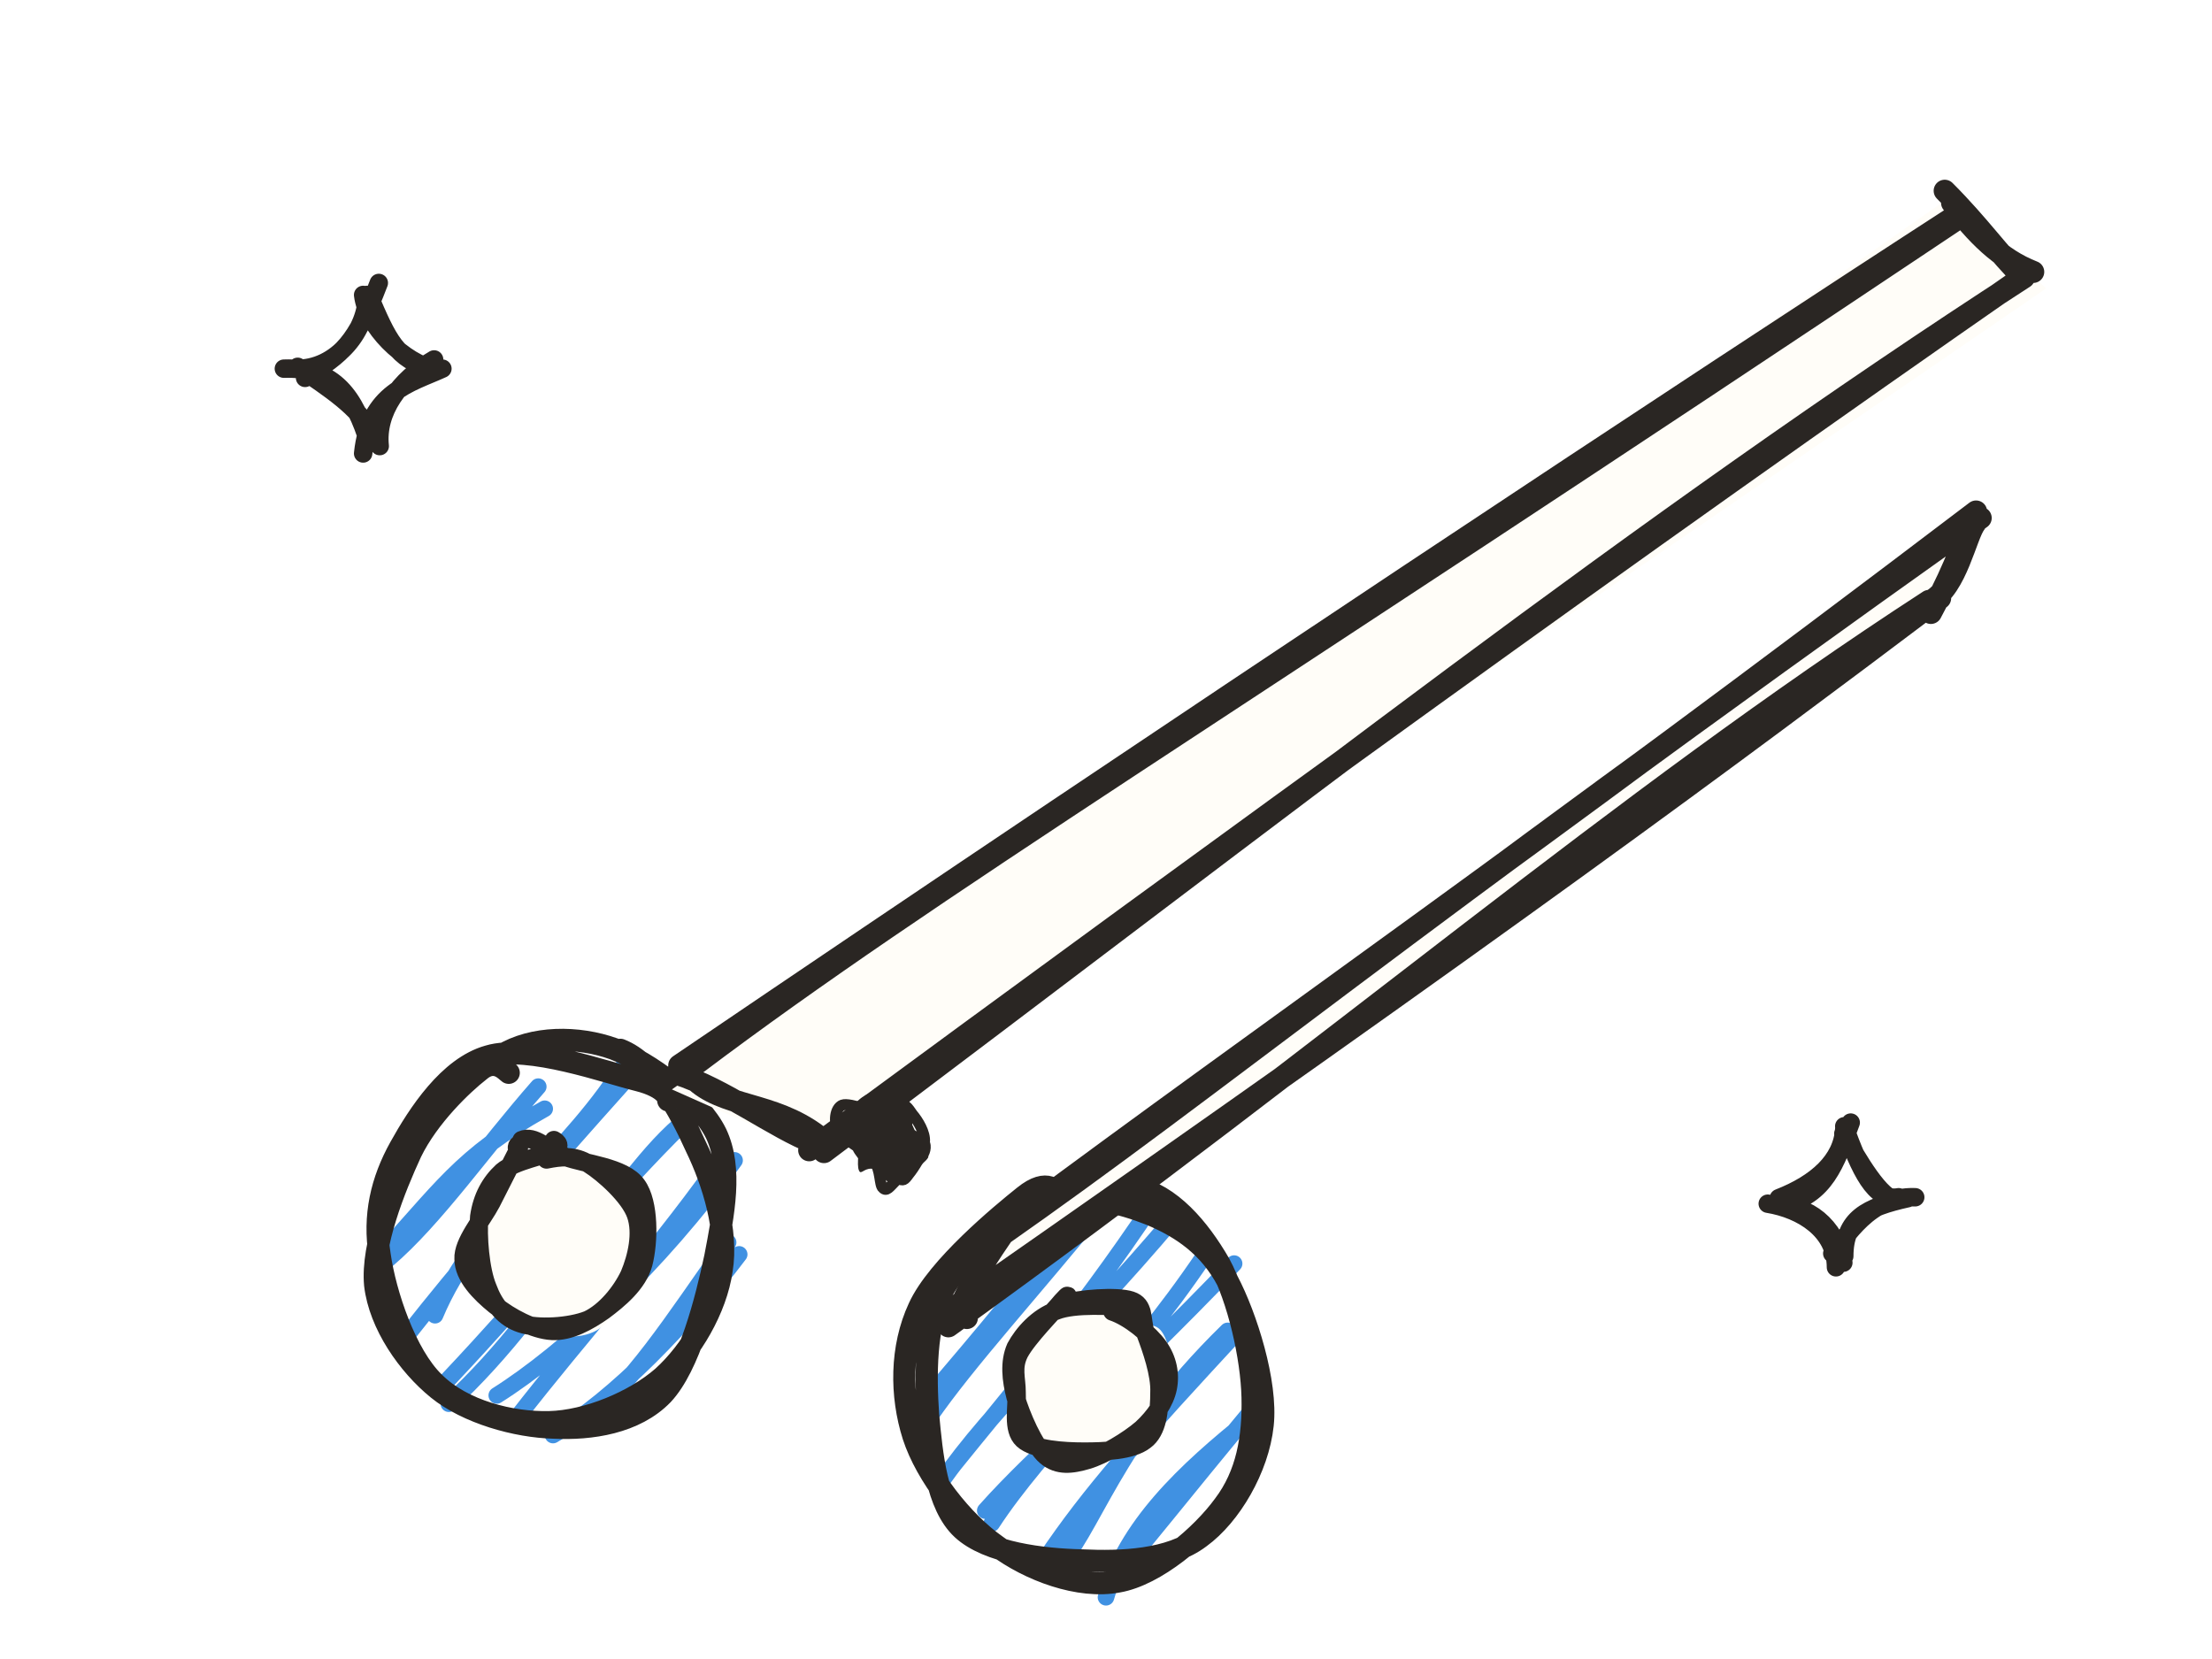
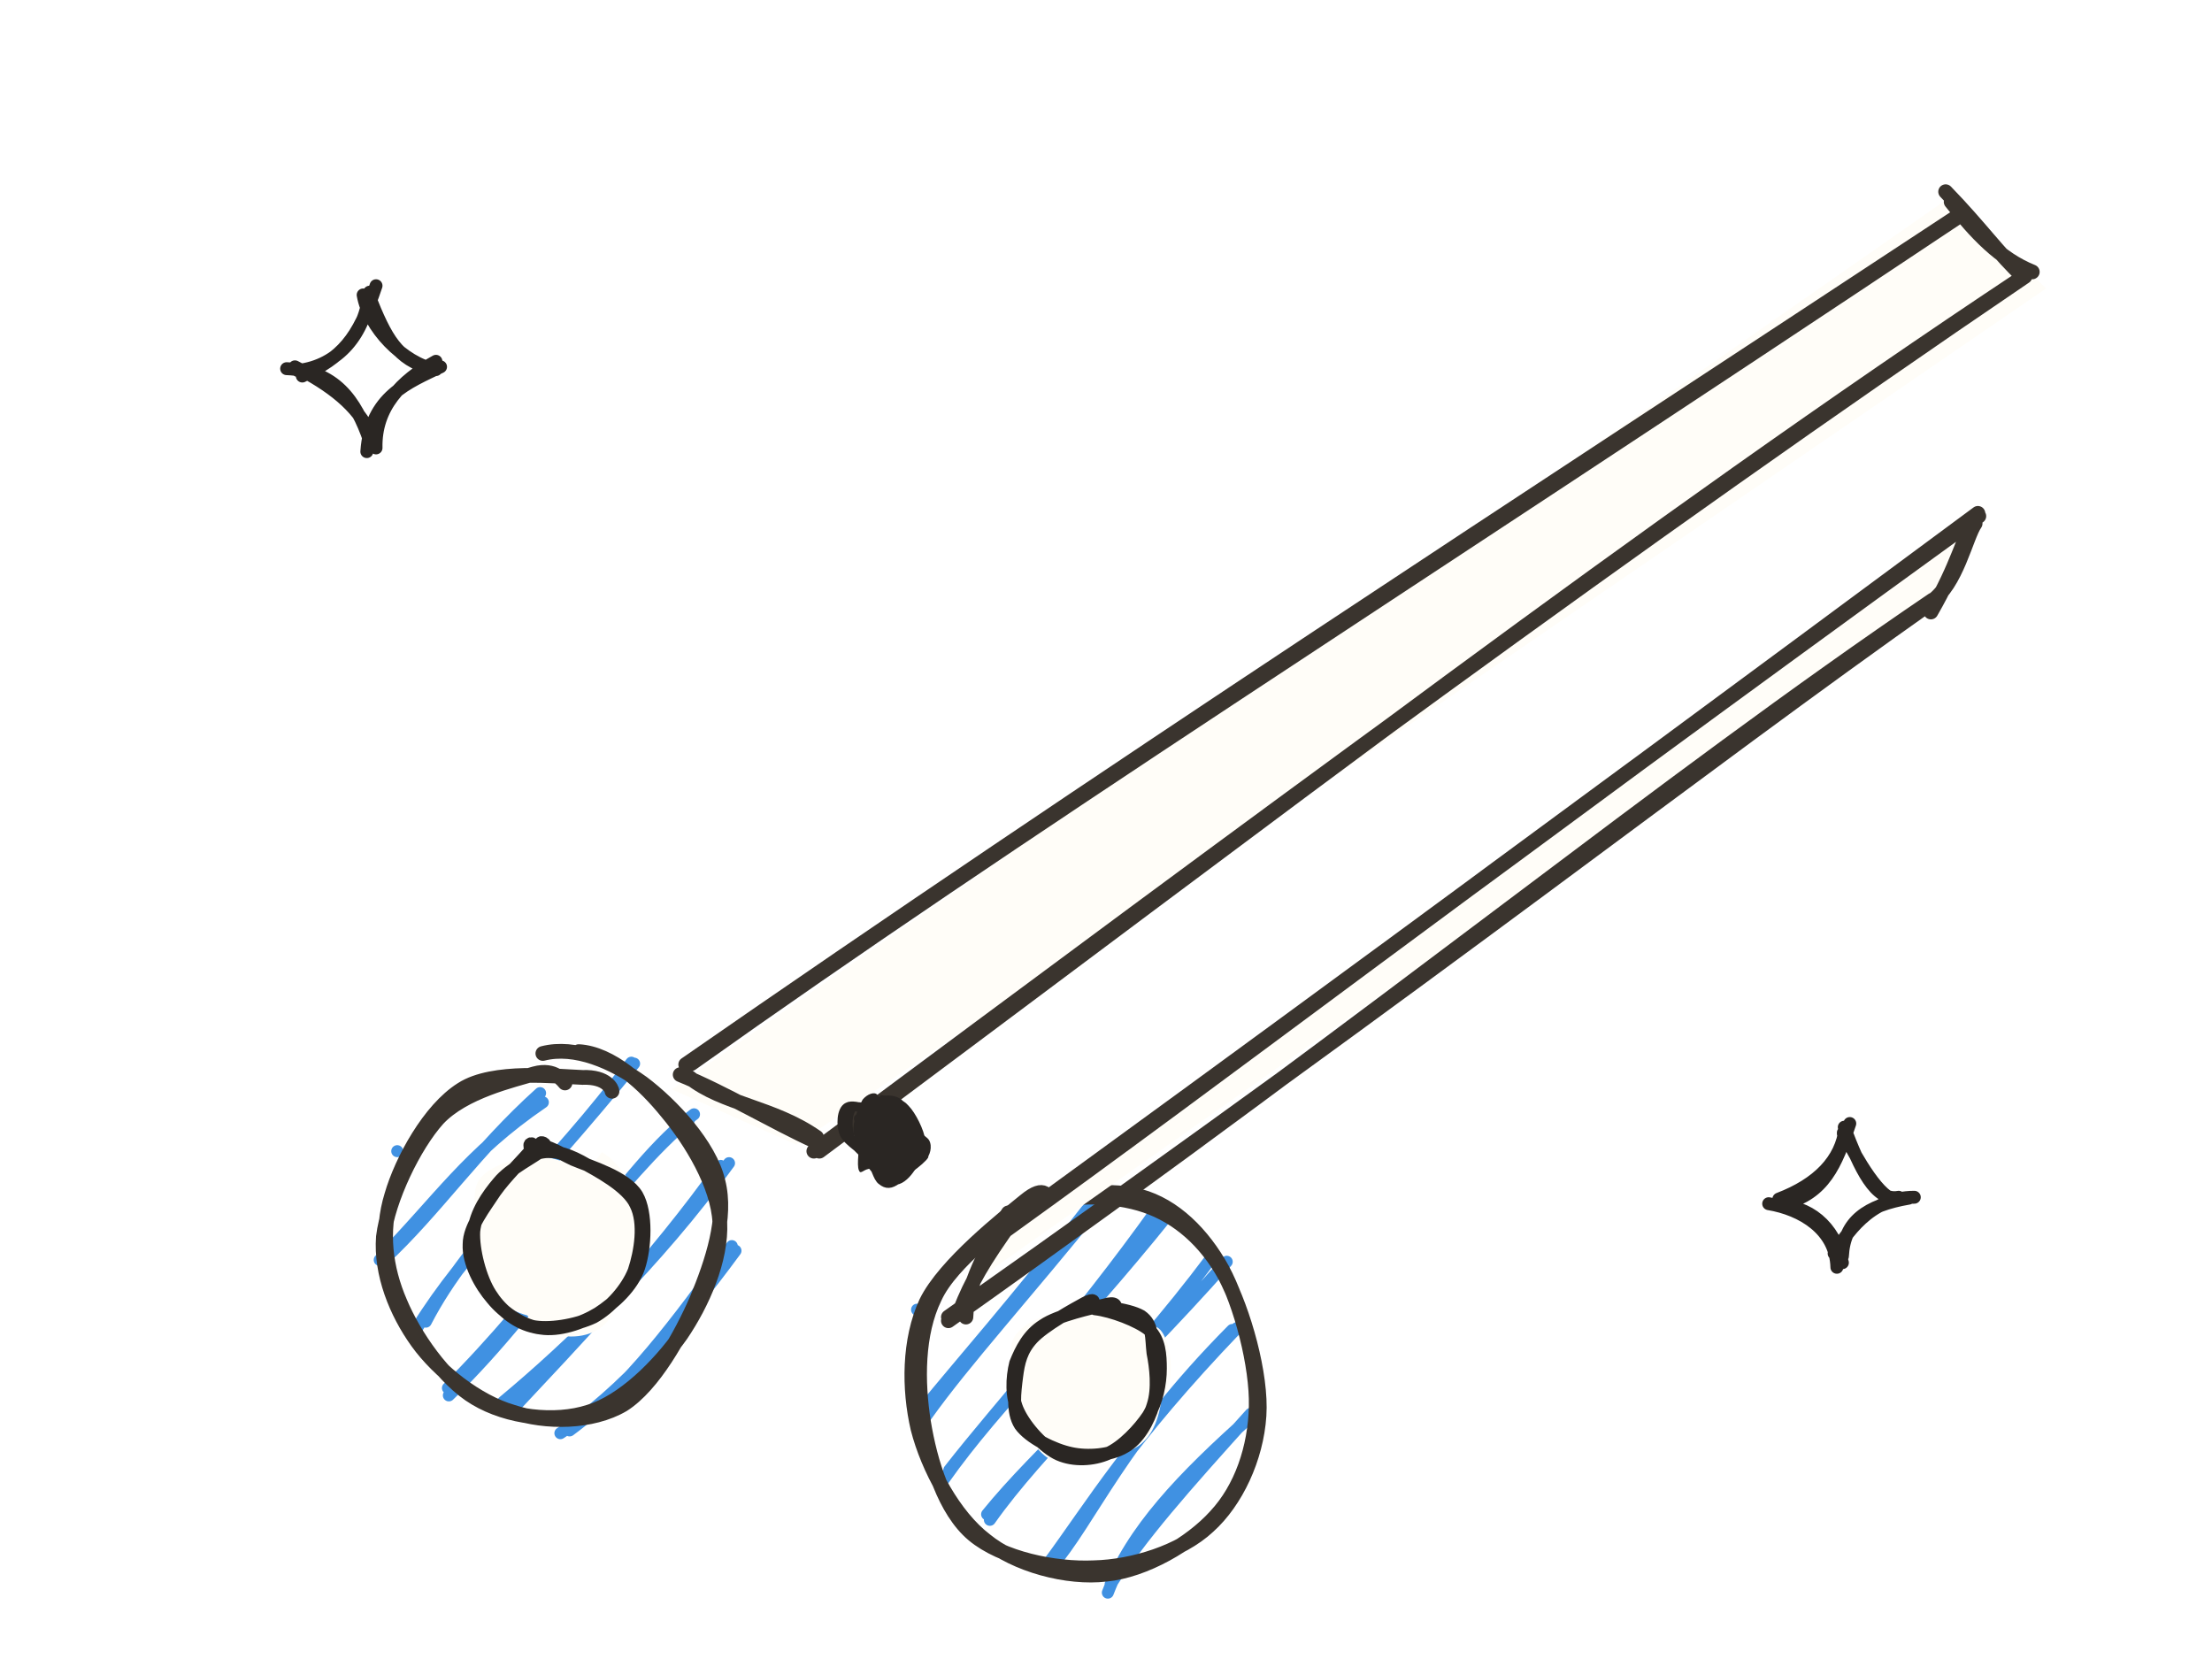
<svg xmlns="http://www.w3.org/2000/svg" viewBox="0 0 240 180" fill="none" stroke-linecap="round" stroke-linejoin="round">
-   <path d="M43.1 124.9 C43.1 124.9, 43.1 124.9, 43.1 124.9 M43.1 124.9 C43.1 124.9, 43.1 124.9, 43.1 124.9 M40.8 136.7 C47.8 129.2, 49.8 125.5, 59.1 120.3 M42 136.7 C47.2 132.3, 52.6 124.5, 58.4 117.9 M47.2 142.7 C51.7 131.9, 62.2 124.9, 68 115.1 M44.3 144.7 C49.9 137.6, 55.6 130.9, 69.3 115.6 M48.7 152.3 C60.7 141.3, 68 125.3, 76 120.4 M48.6 149.7 C57.3 140.5, 67.1 128.7, 74.1 121.9 M53.9 151.4 C61.2 146.8, 71.5 137.3, 79.7 125.9 M56.1 153.8 C63 144.9, 70.5 136.7, 77.6 126.8 M60 155.7 C66.8 151.7, 74.6 143.5, 80.2 136.1 M62.6 155 C68.8 150, 72.7 143.7, 79 134.8" stroke="#4091e2" stroke-width="1.8" />
-   <path d="M67.3 113.9 C70.9 115.3, 73.7 120.4, 75.5 124.4 C77.4 128.3, 79 133.6, 78.3 137.8 C77.7 142, 75 146.6, 71.9 149.4 C68.8 152.1, 63.7 154.2, 59.6 154.3 C55.5 154.4, 50.2 153.1, 47.1 150 C44 147, 41.8 140.4, 41.2 136.2 C40.5 131.9, 41.4 128.1, 43.4 124.5 C45.4 120.9, 48.7 115.8, 53 114.6 C57.3 113.3, 65.9 116.4, 69.2 117.2 C72.4 118, 72.6 119.3, 72.5 119.4 M54.4 114.5 C57.8 112.4, 62.7 112.4, 66.6 113.8 C70.5 115.3, 75.9 119.3, 77.7 123 C79.5 126.8, 78.5 131.7, 77.6 136.4 C76.6 141.1, 74.8 148.2, 71.9 151.3 C68.9 154.4, 64.1 155.1, 60.1 154.9 C56 154.8, 50.7 153.3, 47.5 150.7 C44.3 148.1, 41.2 143.7, 40.7 139.4 C40.3 135.1, 42.8 128.9, 44.6 125 C46.5 121.1, 50.2 117.6, 52 116.2 C53.7 114.7, 54.9 116.2, 55.2 116.4" stroke="#2a2623" stroke-width="2.4" />
+   <path d="M43.1 124.9 C43.1 124.9, 43.1 124.9, 43.1 124.9 M43.1 124.9 C43.1 124.9, 43.1 124.9, 43.1 124.9 M41.2 136.7 C47.6 130.2, 50.7 125.2, 58.9 119.6 M41.6 136.7 C47.4 131.3, 51.7 124.8, 58.6 118.6 M46.2 143.4 C51.1 133.9, 59.9 127, 68.5 115.3 M45.3 144 C50.5 135.6, 57.9 128.8, 68.8 115.4 M48.7 151.4 C59.5 141, 67.7 126.5, 75.3 120.9 M48.6 150.6 C58.5 140.8, 67.4 127.5, 74.8 121.4 M54.6 152.1 C61.7 146.2, 71.2 137.1, 79.1 126.2 M55.4 153.1 C62.5 145.5, 70.8 136.9, 78.2 126.5 M60.8 155.5 C67.4 151.2, 74 143.6, 79.8 135.7 M61.8 155.2 C68.2 150.5, 73.3 143.6, 79.4 135.2" stroke="#4091e2" stroke-width="1.3" />
+   <path d="M62.8 114.1 C66.3 114.3, 69.9 117.6, 72.4 120.7 C75 123.8, 77.9 128.6, 78.1 132.6 C78.3 136.7, 76.2 141.4, 73.9 144.8 C71.5 148.2, 67.6 152.1, 63.9 153.2 C60.2 154.4, 55.1 153.8, 51.6 151.7 C48.2 149.7, 44.9 144.9, 43.4 141.3 C41.8 137.6, 41.3 133.6, 42.5 129.7 C43.6 125.9, 46.6 120.4, 50.1 118.2 C53.5 116, 60.4 116.8, 63.2 116.9 C65.9 116.8, 66.4 118.2, 66.4 118.4 M58.9 114.3 C62.4 113.4, 66.5 115.2, 69.7 117.5 C72.9 119.9, 77 124.3, 77.9 128.2 C78.9 132.1, 77.3 136.9, 75.6 141 C73.9 144.9, 70.9 150.3, 67.6 152.4 C64.2 154.4, 59.2 154.4, 55.6 153.2 C51.8 152.1, 47.6 148.8, 45.3 145.6 C43 142.4, 41.3 138.2, 41.6 134.2 C42.1 130.1, 44.9 124.3, 47.5 121.4 C50.3 118.4, 55.7 117.2, 58 116.5 C60.2 115.9, 61.1 117.3, 61.3 117.5" stroke="#3a342e" stroke-width="1.6" />
  <path d="M62.4 125.7 C64.1 126.4, 66.6 128.8, 67.7 130.4 C68.8 132.1, 69.7 133.7, 69.1 135.5 C68.6 137.4, 65.9 140.3, 64.4 141.6 C62.9 142.9, 62 143.2, 60.3 143.2 C58.6 143.1, 55.8 142.7, 54.3 141.2 C52.9 139.7, 51.9 136.2, 51.7 134 C51.6 131.8, 52.4 129.1, 53.4 127.8 C54.3 126.4, 55.7 126.2, 57.7 126 C59.6 125.8, 63.7 126.3, 65 126.4 C66.3 126.5, 65.7 126.7, 65.4 126.7 M65.3 125 C67.2 126.1, 69.2 129.2, 69.7 131.1 C70.2 132.9, 69 134, 68.3 136.1 C67.6 138.2, 67.1 142.3, 65.6 143.7 C64.2 145.1, 61.5 145.4, 59.5 144.5 C57.5 143.6, 54.8 140, 53.6 138.3 C52.3 136.6, 52.4 136.3, 52.2 134.5 C51.9 132.8, 50.9 129.5, 52 128 C53 126.5, 56.2 125.5, 58.4 125.5 C60.5 125.4, 63.9 127.3, 64.8 127.6 C65.7 127.9, 63.6 127.3, 63.6 127.3" stroke="none" fill="#fffdf8" />
-   <path d="M59.3 125.8 C60.8 125.5, 62.3 125.3, 63.9 126.3 C65.5 127.3, 68.3 129.8, 69 131.8 C69.7 133.8, 69.1 136.4, 68.3 138.3 C67.4 140.2, 65.7 142.3, 63.8 143.2 C61.8 144, 58.3 144.2, 56.5 143.6 C54.7 143, 53.6 141.6, 52.9 139.7 C52.1 137.8, 51.8 134.1, 52 132 C52.3 129.9, 53.2 128.3, 54.5 127.1 C55.9 125.9, 59.2 125.4, 60.2 124.8 C61.1 124.2, 60.1 123.7, 60.1 123.7 M56.6 123.7 C58 123.1, 59.3 124.7, 61.3 125.5 C63.4 126.3, 67.7 126.6, 69.1 128.6 C70.5 130.5, 70.4 134.8, 69.8 137.1 C69.2 139.3, 67.1 141, 65.5 142.2 C63.8 143.4, 61.8 144.5, 59.9 144.4 C57.9 144.3, 55.3 142.9, 53.7 141.6 C52.1 140.3, 50.3 138.5, 50.3 136.6 C50.2 134.8, 52.3 132.4, 53.3 130.5 C54.3 128.5, 55.7 125.8, 56.2 124.8 C56.6 123.8, 56 124.2, 56.1 124.6" stroke="#2a2623" stroke-width="2" />
-   <path d="M99.5 142.1 C99.5 142.1, 99.5 142.1, 99.5 142.1 M99.5 142.1 C99.5 142.1, 99.5 142.1, 99.5 142.1 M100.8 153.8 C105 147.7, 112.1 140, 119.8 130.5 M99.7 152.9 C104 147.8, 108.8 142.4, 118.7 129.7 M103.5 158.9 C108.8 152.3, 116.7 143.2, 125.1 130.6 M101.9 161.1 C108.3 151.9, 116 145.6, 127.4 132.1 M106.9 163.9 C112.5 157.6, 120.9 150.7, 133.9 137.1 M107.6 165.3 C113.1 156.9, 122 149.1, 130.7 136.2 M114.2 170.7 C118.8 166, 120.5 156.8, 133.2 144.4 M113.4 169.2 C118.3 161.9, 123.5 156.1, 134.7 144 M120 173.3 C122.2 165.6, 128.4 159.7, 135.8 153.8 M120.7 171.4 C124.4 167.1, 128.2 162.2, 135.6 153.3" stroke="#4091e2" stroke-width="1.8" />
-   <path d="M108.4 132.2 C111.9 129.7, 119.1 127.9, 123.1 128.8 C127 129.6, 130.1 133.3, 132.3 137.1 C134.4 141, 135.8 147.3, 135.9 151.6 C136 156, 135.3 160, 132.8 163.3 C130.4 166.6, 125.4 170.9, 121.3 171.6 C117.1 172.4, 111.7 170.4, 108.1 167.7 C104.4 165.1, 100.5 160.1, 99.1 155.8 C97.7 151.4, 97.7 146.2, 99.7 141.9 C101.7 137.5, 108.6 131.8, 111.1 129.8 C113.7 127.7, 114.6 129.3, 115 129.7 M113.5 130.8 C117.3 129.3, 121.6 130.5, 124.9 131.8 C128.2 133.2, 131.2 135.2, 133.2 139 C135.2 142.8, 137.5 150, 137 154.6 C136.5 159.3, 133.5 164.4, 130.2 166.8 C126.9 169.3, 121.7 169.5, 117.4 169.3 C113.1 169.2, 107.2 168.5, 104.4 165.9 C101.6 163.3, 101.1 157.8, 100.7 153.5 C100.4 149.2, 100.4 143.9, 102.2 140.2 C104 136.5, 109.9 132.7, 111.5 131.2 C113.1 129.7, 111.7 131.3, 111.8 131.2" stroke="#2a2623" stroke-width="2.4" />
+   <path d="M58.4 125.1 C59.8 124.7, 61.3 125.1, 63 126 C64.8 127, 68.1 128.7, 69 130.7 C70 132.7, 69.5 135.8, 68.8 137.9 C68 139.9, 66.2 141.9, 64.4 142.9 C62.5 143.8, 59.5 144.3, 57.7 143.9 C55.8 143.4, 54.2 142, 53.2 140.4 C52.1 138.7, 51.3 135.6, 51.4 133.6 C51.6 131.6, 52.9 129.7, 54.1 128.3 C55.3 126.8, 58 125.5, 58.8 124.8 C59.6 124.1, 58.7 123.9, 58.7 124 M57.5 124.4 C59 123.9, 60.3 124.9, 62.2 125.8 C64.1 126.6, 67.9 127.7, 69.1 129.7 C70.2 131.6, 70 135.4, 69.3 137.5 C68.6 139.6, 66.6 141.4, 64.9 142.5 C63.1 143.6, 60.6 144.4, 58.7 144.1 C56.8 143.9, 54.7 142.5, 53.4 140.9 C52.1 139.4, 50.8 137, 50.9 135 C50.9 133.1, 52.6 131, 53.7 129.3 C54.9 127.6, 56.9 125.7, 57.6 124.8 C58.1 123.9, 57.4 124, 57.5 124.3" stroke="#2a2623" stroke-width="1.4" />
+   <path d="M99.5 142.1 C99.5 142.1, 99.5 142.1, 99.5 142.1 M99.5 142.1 C99.5 142.1, 99.5 142.1, 99.5 142.1 M100.5 153.6 C104.7 147.7, 111.2 140.6, 119.5 130.3 M100 153.1 C104.3 147.8, 109.7 141.8, 119 129.9 M103 159.5 C108.7 152.2, 116.5 143.9, 125.7 131 M102.4 160.5 C108.4 152, 116.2 144.9, 126.8 131.7 M107.1 164.3 C112.7 157.4, 121.2 150.3, 133.1 136.9 M107.4 164.9 C112.9 157.1, 121.7 149.5, 131.5 136.4 M113.9 170.2 C118.6 164.7, 121.5 156.6, 133.7 144.3 M113.7 169.7 C118.5 163.2, 122.5 156.3, 134.2 144.1 M120.2 172.8 C122.8 166, 128.3 160.3, 135.7 153.7 M120.5 171.9 C123.8 166.7, 128.3 161.6, 135.7 153.4" stroke="#4091e2" stroke-width="1.3" />
+   <path d="M110.1 131.7 C113.7 129.6, 119.9 128.8, 123.7 129.8 C127.4 130.8, 130.5 133.9, 132.6 137.7 C134.7 141.6, 136.4 148.2, 136.3 152.6 C136.2 157.1, 134.7 161.5, 131.9 164.5 C129.2 167.5, 124.2 170.4, 120 170.8 C115.8 171.3, 110.2 169.8, 106.9 167.1 C103.5 164.5, 100.7 159.3, 99.6 155 C98.6 150.7, 98.6 145.4, 100.5 141.3 C102.5 137.2, 109 132.1, 111.2 130.3 C113.5 128.4, 113.6 130, 113.9 130.2 M111.8 131.3 C115.5 129.4, 120.8 129.6, 124.3 130.8 C127.8 132, 130.8 134.6, 132.9 138.4 C134.9 142.2, 136.9 149.1, 136.6 153.6 C136.3 158.2, 134.1 162.9, 131.1 165.6 C128.1 168.4, 122.9 170, 118.7 170.1 C114.4 170.3, 108.7 169.1, 105.6 166.5 C102.5 163.9, 100.9 158.6, 100.2 154.3 C99.5 149.9, 99.5 144.7, 101.4 140.8 C103.2 136.8, 109.5 132.4, 111.4 130.7 C113.3 129, 112.7 130.6, 112.9 130.7" stroke="#3a342e" stroke-width="1.6" />
  <path d="M121.2 142.4 C122.5 142.4, 123.1 142.6, 123.9 143.9 C124.7 145.3, 126 148.3, 126.1 150.4 C126.1 152.5, 125.5 155.1, 124.1 156.4 C122.8 157.8, 119.7 158.2, 117.8 158.5 C116 158.7, 114.6 159, 113.3 157.9 C111.9 156.7, 109.9 153.7, 109.6 151.6 C109.3 149.6, 110.5 146.9, 111.3 145.4 C112.2 144, 113 143.3, 115 142.9 C116.9 142.5, 121.5 142.6, 123.3 143.1 C125.1 143.7, 126 145.9, 125.9 146.2 M121.3 143.6 C122.7 144, 124.9 143.2, 125.9 144.3 C126.8 145.3, 127.4 148.1, 126.8 150.2 C126.2 152.2, 123.5 155.4, 122.1 156.6 C120.7 157.8, 120.1 157.5, 118.5 157.5 C116.8 157.5, 113.3 157.3, 112 156.4 C110.8 155.4, 111.5 153.4, 111.1 151.6 C110.8 149.8, 109.3 147.1, 109.8 145.6 C110.3 144.1, 112.3 143, 114.3 142.5 C116.2 141.9, 120.2 142.3, 121.5 142.5 C122.9 142.6, 122.3 143.4, 122.3 143.5" stroke="none" fill="#fffdf8" />
-   <path d="M120.7 142.3 C122.5 142.9, 124.7 144.7, 125.7 146.1 C126.7 147.5, 127 149.1, 126.7 150.6 C126.4 152.1, 125.3 153.7, 123.9 155 C122.4 156.3, 119.7 157.9, 118 158.4 C116.3 158.9, 114.8 159.1, 113.5 158 C112.2 156.9, 110.8 153.6, 110.2 151.6 C109.7 149.7, 109.5 147.8, 110.2 146.2 C111 144.7, 112.6 142.9, 114.6 142.2 C116.6 141.4, 120.7 141.7, 122.2 141.8 C123.8 141.8, 124 142.3, 123.8 142.6 M115.3 141.5 C117 140.9, 121.2 140.6, 122.7 141.1 C124.2 141.6, 123.8 143, 124.3 144.7 C124.9 146.3, 125.9 149.1, 125.8 151.1 C125.8 153, 125.6 155.3, 124.2 156.3 C122.8 157.4, 119.8 157.5, 117.6 157.5 C115.4 157.5, 112.2 157.3, 111 156.2 C109.8 155.1, 110.4 152.7, 110.3 151.1 C110.3 149.5, 109.8 148.4, 110.6 146.8 C111.5 145.1, 114.4 142.2, 115.2 141.2 C116.1 140.2, 115.8 140.7, 115.7 140.8" stroke="#2a2623" stroke-width="2" />
+   <path d="M118.8 142 C120.6 142.2, 123.5 143.3, 124.7 144.3 C125.8 145.4, 125.9 147, 125.9 148.5 C125.9 150.1, 125.5 152.1, 124.6 153.6 C123.6 155.1, 121.8 157, 120.2 157.7 C118.6 158.4, 116.5 158.5, 114.9 157.8 C113.3 157.1, 111.3 154.9, 110.5 153.2 C109.7 151.6, 109.8 149.5, 110.2 147.9 C110.8 146.4, 111.6 144.8, 113.2 143.8 C114.8 142.7, 118.5 141.9, 119.8 141.6 C121.1 141.2, 121.1 141.7, 121 142 M117.2 141.8 C118.9 141.6, 122.4 142, 123.8 142.8 C125.1 143.7, 124.9 145.1, 125.1 146.8 C125.4 148.3, 125.7 150.7, 125.1 152.5 C124.6 154.2, 123.5 156.2, 122 157 C120.5 157.9, 118 158.1, 116.2 157.7 C114.3 157.3, 111.7 156, 110.7 154.6 C109.8 153.2, 110.1 151, 110.3 149.4 C110.5 147.8, 110.8 146.5, 112 145.2 C113.3 143.8, 116.6 142, 117.7 141.4 C118.8 140.8, 118.7 141.3, 118.5 141.4" stroke="#2a2623" stroke-width="1.4" />
  <path d="M72.9 118.2 L211.7 21.3 L222 31.3 L86.4 124.2" stroke="none" fill="#fffdf8" />
-   <path d="M75.7 115.3 C100.8 96.4, 130.5 78.5, 213.2 23.2 M73.7 115.6 C129.1 78, 183.8 41.8, 213 22.9 M211 20.7 C214.8 24.5, 216.9 27.6, 219.4 30 M211.8 22 C214.4 25.4, 217 28.1, 220.6 29.5 M219.6 30.1 C178.3 56.8, 140 87, 89.4 125 M219.7 29.9 C177.1 59.5, 134.7 90.3, 87.8 124.8 M88.7 123.2 C83.8 119.5, 78.4 120.2, 75.2 117 M88.3 124 C84.1 122.4, 78.5 118.1, 73.4 116.5" stroke="#2a2623" stroke-width="2.4" />
+   <path d="M75 115.4 C110.7 90, 149.2 65.7, 213.1 23.1 M74.4 115.5 C119.2 84.4, 165.1 54.6, 213.1 23 M211.1 20.8 C214.8 24.6, 216.9 27.6, 219.5 30 M211.7 21.9 C214.4 25.3, 217 28.1, 220.5 29.5 M219.6 30 C178 57.6, 138.5 88, 88.9 124.9 M219.7 30 C177.4 58.7, 136.2 89.3, 88.3 124.9 M88.6 123.4 C83.9 120.1, 78.4 119.8, 74.8 116.9 M88.4 123.8 C84 121.8, 78.5 118.5, 73.8 116.6" stroke="#3a342e" stroke-width="1.6" />
  <path d="M110.3 132.5 L213.2 57.1 L208.9 66.2 L104.7 139.8" stroke="none" fill="#fffdf8" />
-   <path d="M108.4 134.2 C131.7 117.9, 150.9 101.7, 214.9 56.2 M110.4 132.1 C137.4 112, 165.3 92.8, 214.4 55.5 M214.3 56.8 C213.3 58.1, 212.3 63.7, 209.5 65.2 M214.3 56.4 C212.8 58.8, 212.6 60.7, 209.5 66.5 M209.3 65.2 C175.7 87, 145.8 113, 102.9 143.9 M210.5 64.9 C187.4 82.3, 164.7 99.2, 102.9 142.3 M104.9 143 C104.9 139.5, 107 135.4, 109.4 131.6 M104.1 142 C105.4 139.1, 106.5 137.2, 110 132.2" stroke="#2a2623" stroke-width="2.4" />
+   <path d="M109.1 133.5 C133.7 115.8, 155.9 98.6, 214.7 56 M109.7 132.8 C135.4 114.1, 160.3 95.9, 214.6 55.7 M214.3 56.8 C213.3 58.2, 212.3 63.4, 209.5 65.3 M214.3 56.4 C212.8 58.7, 212.6 61, 209.5 66.4 M209.7 65.1 C179.8 85.4, 152.4 108.2, 102.9 143.3 M210.1 65 C183.3 83.9, 158.1 104, 102.9 142.9 M104.8 142.9 C104.9 139.5, 107 135.5, 109.4 131.6 M104.2 142.1 C105.4 139.1, 106.5 137.1, 110 132.2" stroke="#3a342e" stroke-width="1.6" />
  <path d="M95.6 120.4 C96.3 120.3, 97.3 121.5, 98.2 122.1 C99.1 122.6, 100.4 123.1, 100.8 123.7 C101.2 124.4, 100.9 125.4, 100.4 125.9 C100 126.4, 99.1 126.6, 98.1 126.8 C97.1 126.9, 95.3 126.8, 94.5 126.8 C93.7 126.8, 93.4 127.5, 93.2 127 C92.9 126.4, 93.3 124.4, 93.2 123.4 C93.2 122.4, 92.3 121.4, 92.8 121 C93.4 120.6, 95.8 120.8, 96.5 120.8 C97.2 120.8, 97 120.8, 96.9 120.9 M95.5 118.8 C96.1 118.8, 98.5 119.7, 99 120.6 C99.6 121.4, 98.3 122.9, 98.6 123.7 C98.9 124.6, 101 124.8, 100.7 125.6 C100.3 126.3, 97.7 128.2, 96.8 128.3 C95.8 128.4, 95.4 126.7, 94.9 126.2 C94.4 125.7, 94.1 125.8, 93.7 125.3 C93.3 124.7, 92.6 123.7, 92.6 122.7 C92.5 121.7, 93.2 120, 93.6 119.3 C94.1 118.7, 94.9 118.4, 95.2 118.8 C95.6 119.2, 95.6 121.4, 95.6 121.7" stroke="none" fill="#2a2623" />
-   <path d="M97.2 119.8 C98.2 119.6, 98.5 120.2, 99 120.9 C99.6 121.6, 100.4 122.9, 100.3 123.9 C100.3 125, 99.1 126.8, 98.6 127.4 C98.1 128.1, 98 128.1, 97.5 127.9 C96.9 127.8, 96.1 127, 95.4 126.5 C94.7 126.1, 93.9 125.8, 93.5 125.2 C93.1 124.7, 92.9 124.3, 92.8 123.5 C92.7 122.7, 92.6 120.9, 93.1 120.4 C93.7 119.9, 95.2 120.5, 96 120.5 C96.8 120.5, 98.1 120.6, 98.1 120.4 M93.6 119.8 C94 119.3, 95.8 118.5, 96.7 119.1 C97.5 119.8, 98.5 122.6, 99 123.5 C99.5 124.4, 100.1 123.6, 99.8 124.4 C99.5 125.1, 97.9 127.3, 97.2 128.1 C96.5 128.8, 96.2 129.3, 95.8 128.9 C95.4 128.6, 95.6 126.9, 94.8 125.9 C94 124.8, 91.5 123.7, 91 122.7 C90.4 121.8, 90.6 120.2, 91.4 119.9 C92.2 119.6, 95.5 120.9, 95.9 121 C96.3 121, 94.2 120.5, 93.8 120.1" stroke="#2a2623" stroke-width="1.2" />
-   <path d="M40 32 C42.1 36.9, 43 39, 46.8 40 M39.4 32 C39.8 35.4, 43.8 39.4, 47.3 40.1 M48 40 C44.5 41.6, 40.1 42.5, 39.4 49.2 M47.1 39 C43.3 41.2, 40.8 44.7, 41.2 48.4 M40 48 C38.5 43.2, 36.4 39.8, 30.8 40 M40.3 46.9 C38.9 44.2, 35.8 42.2, 32.3 39.8 M32 40 C36.6 40.2, 39.9 35.6, 39.8 32 M33.1 41 C37.3 38.2, 38.5 37.5, 41.1 30.7 M40 32 C40 32, 40 32, 40 32 M40 32 C40 32, 40 32, 40 32 M200 123 C201.5 125.7, 204.1 130.2, 205.8 130.2 M200.1 122.2 C201.8 126.9, 203.4 130.4, 206 129.9 M207 130 C202.5 131, 200.1 132.2, 200.1 136.3 M207.8 129.9 C202.8 129.7, 200.2 134.4, 198.8 136 M200 137 C199 132.8, 196.1 130.8, 193 130.8 M199.2 137.5 C199.2 133.5, 195.5 131.2, 191.8 130.6 M193 130 C197.1 128.4, 199.9 125.9, 200.1 122.5 M193.6 130.7 C198 129.6, 199.1 126.4, 200.8 121.8 M200 123 C200 123, 200 123, 200 123 M200 123 C200 123, 200 123, 200 123" stroke="#2a2623" stroke-width="2" />
+   <path d="M96 119.8 C96.8 119.5, 97.6 119.6, 98.2 120.3 C98.9 121, 99.8 122.8, 99.9 123.8 C100 124.8, 99.4 125.7, 99 126.4 C98.6 127.1, 98 127.8, 97.4 128 C96.8 128.1, 96.1 127.8, 95.5 127.3 C94.9 126.9, 94.5 126.2, 93.9 125.4 C93.4 124.7, 92.4 124.1, 92.2 123.2 C91.9 122.4, 91.9 120.7, 92.5 120.2 C93.2 119.8, 95.3 120.6, 96 120.7 C96.6 120.7, 96.8 120.6, 96.7 120.3 M94.8 119.8 C95.4 119.4, 96.7 119.1, 97.5 119.7 C98.2 120.4, 99.1 122.7, 99.4 123.6 C99.8 124.6, 99.8 124.7, 99.4 125.4 C99 126.1, 97.9 127.6, 97.3 128 C96.6 128.5, 96.2 128.5, 95.7 128.1 C95.2 127.8, 95 126.5, 94.4 125.7 C93.7 124.8, 92 123.9, 91.6 123 C91.2 122.1, 91.3 120.4, 92 120.1 C92.7 119.7, 95.4 120.8, 95.9 120.8 C96.5 120.8, 95.5 120.5, 95.2 120.2" stroke="#2a2623" stroke-width="1" />
+   <path d="M40 32 C41.9 36.8, 43.1 39, 46.8 40 M39.4 32 C40 35.5, 43.7 39.4, 47.3 40.1 M47.8 39.8 C44.3 41.5, 40.2 43, 39.8 49 M47.3 39.2 C43.5 41.3, 40.7 44.2, 40.8 48.6 M40.1 47.8 C38.6 43.4, 36.3 40.2, 31.1 40 M40.2 47.1 C38.8 44, 35.9 41.8, 32 39.8 M32.3 40.2 C36.8 39.7, 39.6 36.1, 40.1 31.7 M32.8 40.8 C37.1 38.7, 38.8 37, 40.8 31 M40 32 C40 32, 40 32, 40 32 M40 32 C40 32, 40 32, 40 32 M200 122.9 C201.5 125.8, 204 130.2, 205.8 130.2 M200.1 122.3 C201.8 126.8, 203.5 130.4, 206 129.9 M207.1 130 C202.5 130.8, 200.1 132.5, 199.9 136.3 M207.7 129.9 C202.8 129.9, 200.2 134.1, 199 136 M199.9 137 C199 132.9, 196.1 130.8, 192.9 130.8 M199.3 137.5 C199.2 133.4, 195.5 131.2, 191.9 130.6 M193 130.1 C197.2 128.5, 199.8 125.9, 200.2 122.4 M193.6 130.6 C197.9 129.5, 199.2 126.4, 200.7 121.9 M200 123 C200 123, 200 123, 200 123 M200 123 C200 123, 200 123, 200 123" stroke="#2a2623" stroke-width="1.4" />
</svg>
